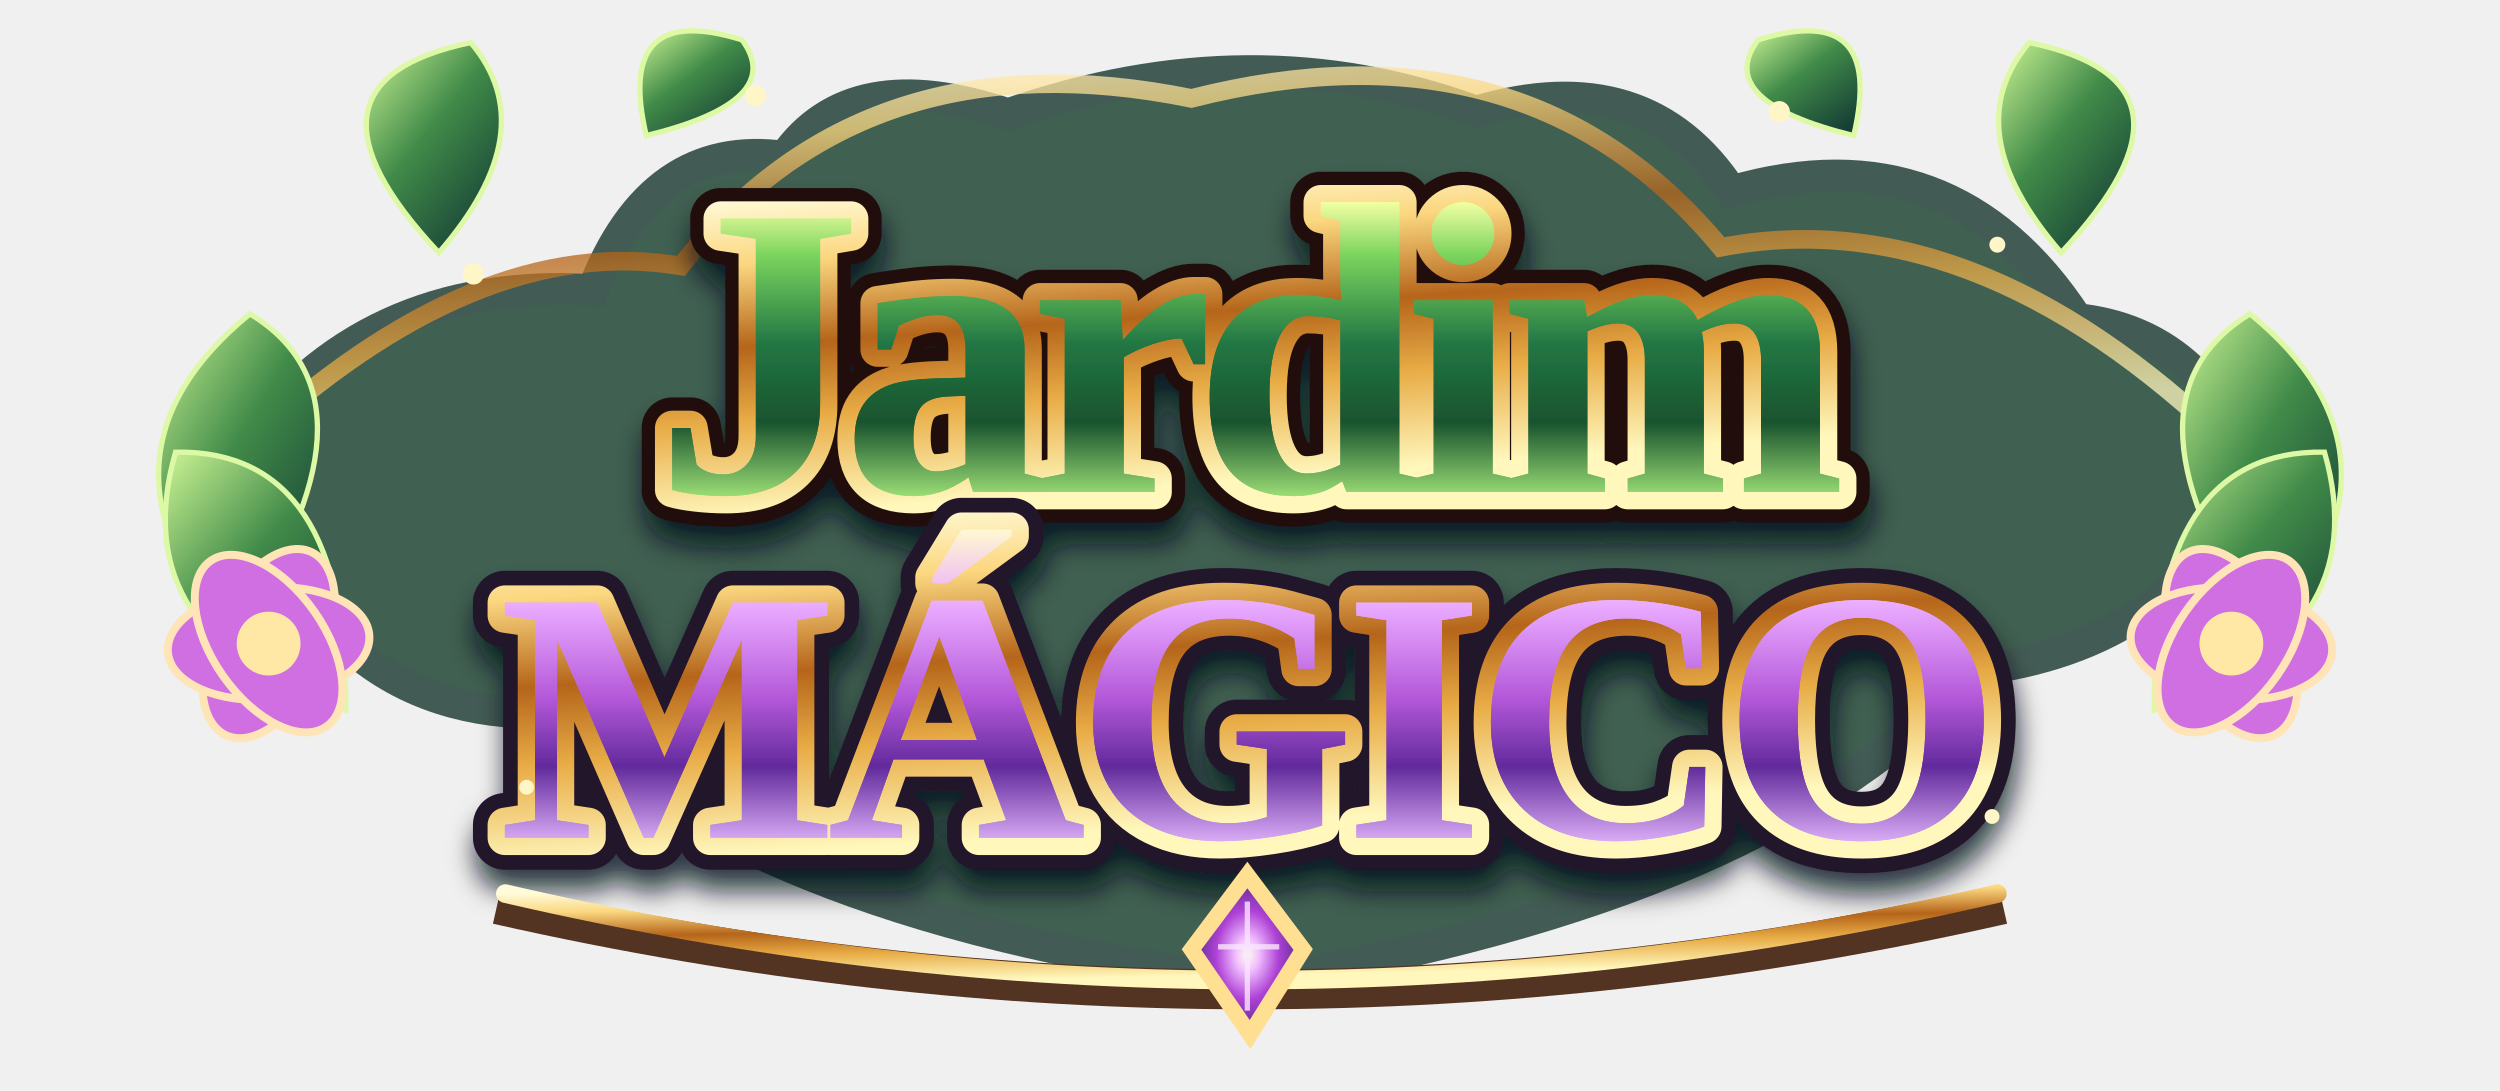
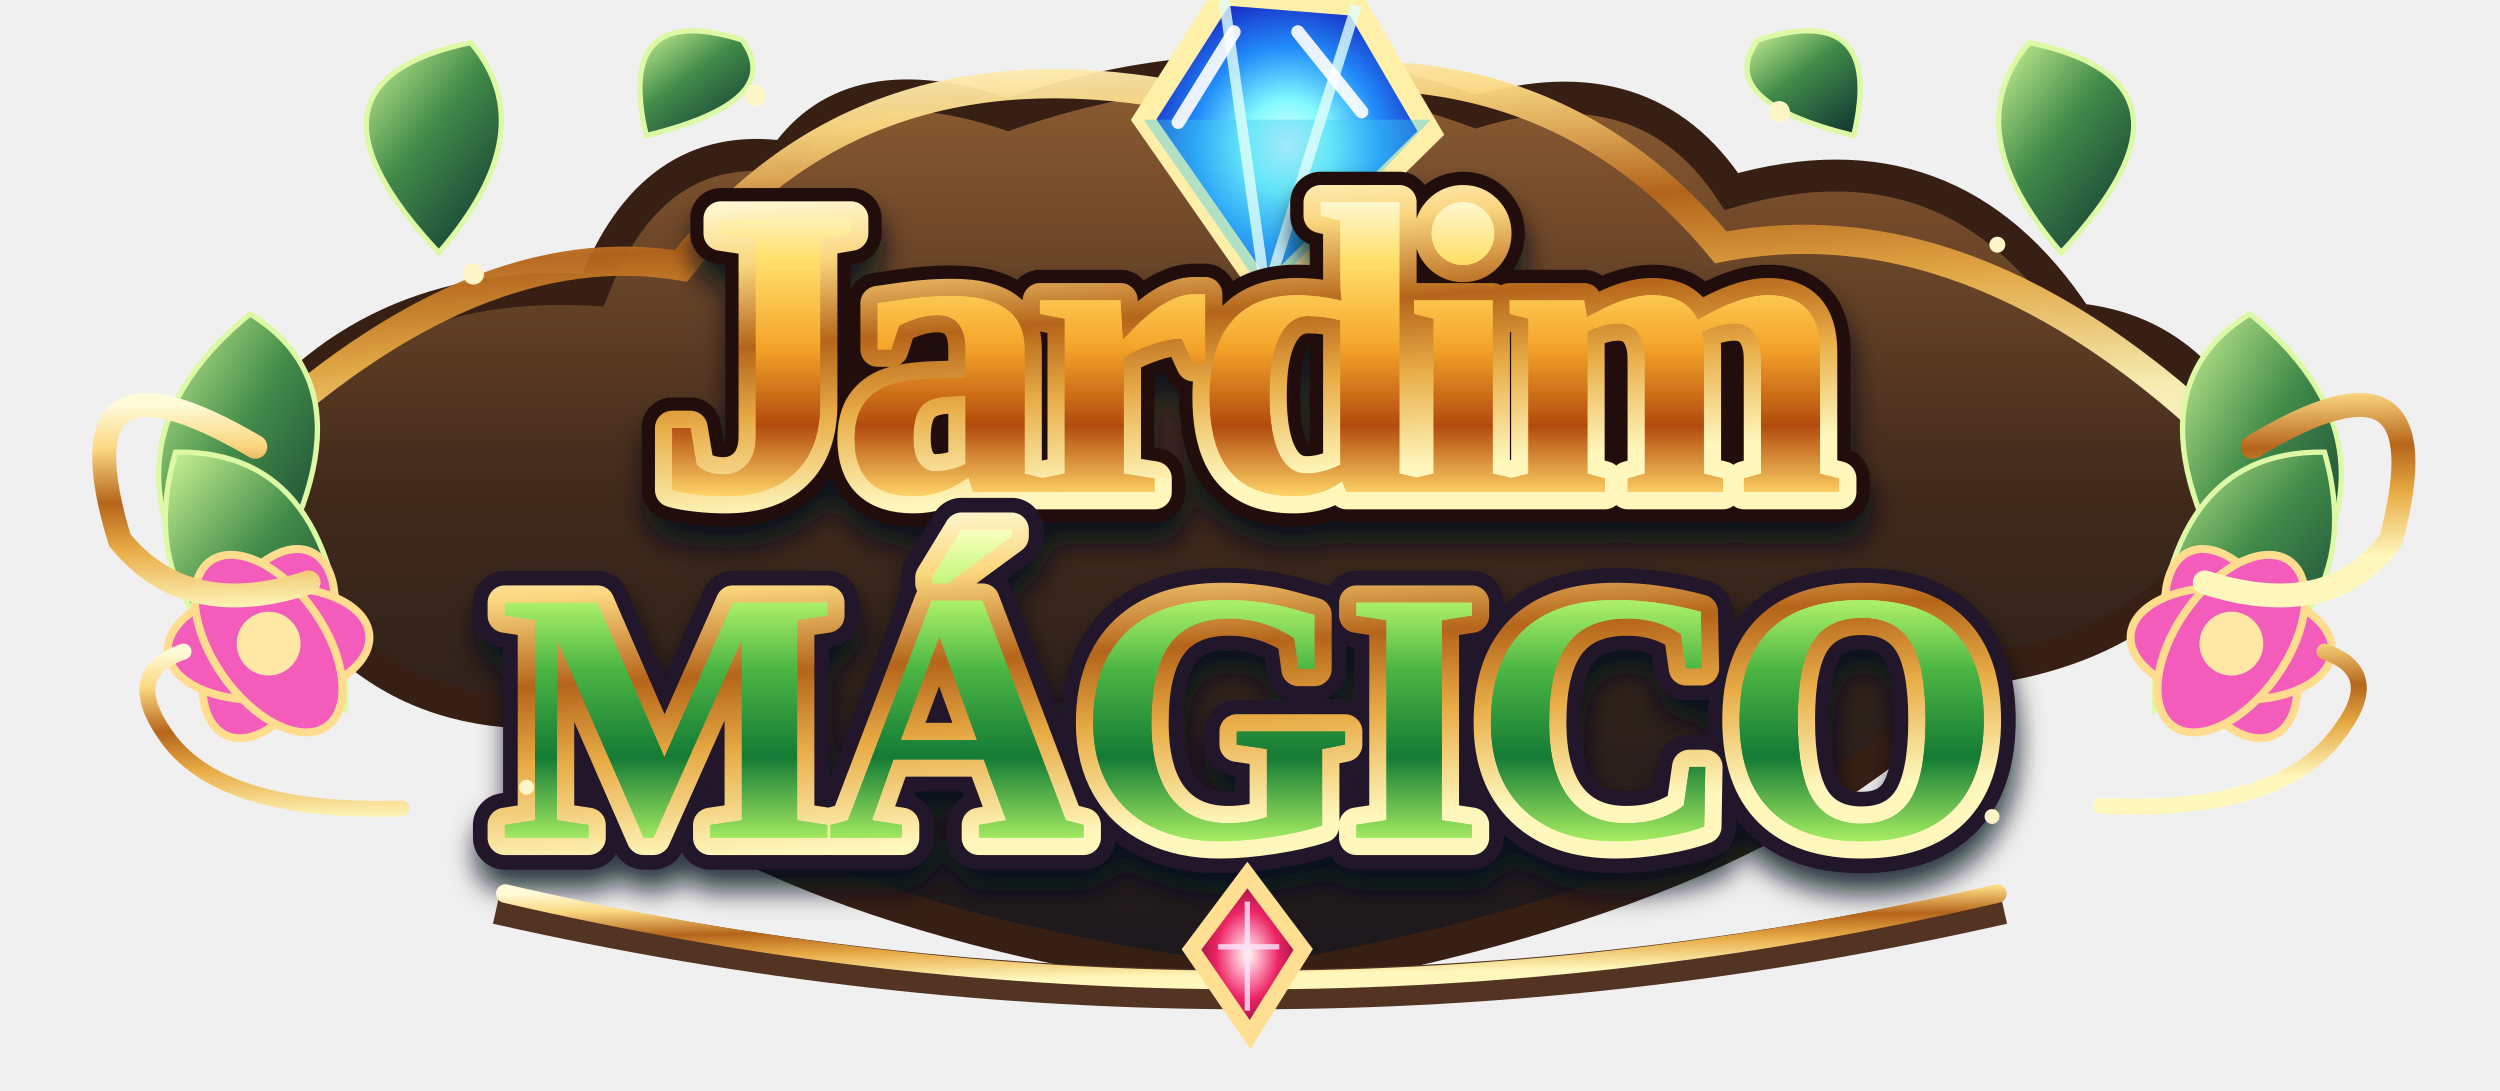
- <svg xmlns="http://www.w3.org/2000/svg" width="940" height="410" viewBox="0 0 940 410" role="img" aria-label="Jardim Mágico — logótipo dourado e verde, totalmente visível">
+ <svg xmlns="http://www.w3.org/2000/svg" width="940" height="410" viewBox="0 0 940 410" role="img" aria-label="Jardim Mágico — logótipo 3D dourado e verde com safira azul, flores e ornamentos">
  <defs>
    <linearGradient id="wordA" x1="0" x2="0" y1="0" y2="1">
-       <stop stop-color="#f2ffa3" />
-       <stop offset=".18" stop-color="#7bd45d" />
-       <stop offset=".48" stop-color="#227744" />
-       <stop offset=".75" stop-color="#19532e" />
-       <stop offset="1" stop-color="#9add75" />
+       <stop stop-color="#fff8cf" />
+       <stop offset=".19" stop-color="#ffe16d" />
+       <stop offset=".49" stop-color="#f5a52a" />
+       <stop offset=".76" stop-color="#b24b0d" />
+       <stop offset="1" stop-color="#ffd467" />
    </linearGradient>
    <linearGradient id="wordB" x1="0" x2="0" y1="0" y2="1">
-       <stop stop-color="#fff9d2" />
-       <stop offset=".25" stop-color="#e9a9ff" />
-       <stop offset=".54" stop-color="#b458d9" />
-       <stop offset=".76" stop-color="#622a9c" />
-       <stop offset="1" stop-color="#d9acf5" />
+       <stop stop-color="#f9ffbe" />
+       <stop offset=".21" stop-color="#b6f66c" />
+       <stop offset=".45" stop-color="#4bb543" />
+       <stop offset=".73" stop-color="#147b35" />
+       <stop offset="1" stop-color="#a8ee62" />
    </linearGradient>
    <linearGradient id="gilt" x1="0" x2=".3" y1="0" y2="1">
      <stop stop-color="#fffbd9" />
      <stop offset=".21" stop-color="#fbd77f" />
      <stop offset=".47" stop-color="#b5651a" />
      <stop offset=".7" stop-color="#e8ac46" />
      <stop offset="1" stop-color="#fff7bc" />
    </linearGradient>
    <linearGradient id="sprig" x1="0" y1="0" x2=".8" y2="1">
      <stop stop-color="#ccf594" />
      <stop offset=".48" stop-color="#418b49" />
      <stop offset="1" stop-color="#153e35" />
    </linearGradient>
    <radialGradient id="gem">
-       <stop stop-color="#fffde8" />
-       <stop offset=".21" stop-color="#f0beff" />
-       <stop offset=".56" stop-color="#ae42d5" />
-       <stop offset="1" stop-color="#522887" />
+       <stop stop-color="#fffcec" />
+       <stop offset=".21" stop-color="#ffadc7" />
+       <stop offset=".56" stop-color="#ec2464" />
+       <stop offset="1" stop-color="#83103c" />
    </radialGradient>
+     <radialGradient id="sapphire">
+       <stop stop-color="#e5ffff" />
+       <stop offset=".3" stop-color="#81faff" />
+       <stop offset=".65" stop-color="#218cfa" />
+       <stop offset="1" stop-color="#182cc6" />
+     </radialGradient>
+     <linearGradient id="logoWood" x1="0" y1="0" x2="0" y2="1">
+       <stop stop-color="#89572a" />
+       <stop offset=".47" stop-color="#392113" />
+       <stop offset="1" stop-color="#120f14" />
+     </linearGradient>
    <filter id="goldShadow" x="-25%" y="-30%" width="150%" height="160%">
      <feDropShadow dx="1" dy="8" stdDeviation="5" flood-color="#040d13" flood-opacity=".8" />
    </filter>
  </defs>
-   <path d="M90 170Q136 104 223 109Q245 52 295 59Q320 23 379 43Q471 11 555 42Q619 23 651 72Q734 48 781 120Q829 125 848 178Q819 243 742 252Q667 337 472 369Q287 346 206 268Q118 270 90 170Z" fill="#093321" opacity=".76" stroke="#0d2d25" stroke-width="12" />
-   <path d="M92 168Q179 87 256 100Q325 12 448 37Q574 5 647 93Q746 74 846 175" stroke="url(#gilt)" stroke-width="7" fill="none" opacity=".75" />
+   <path d="M90 170Q136 104 223 109Q245 52 295 59Q320 23 379 43Q471 11 555 42Q619 23 651 72Q734 48 781 120Q829 125 848 178Q819 243 742 252Q667 337 472 369Q287 346 206 268Q118 270 90 170Z" fill="url(#logoWood)" opacity=".96" stroke="#30170b" stroke-width="12" />
+   <path d="M92 168Q179 87 256 100Q325 12 448 37Q574 5 647 93Q746 74 846 175" stroke="url(#gilt)" stroke-width="11" fill="none" opacity=".95" />
+   <path d="M430 45L460 -2L510 2L538 50L476 111Z" fill="url(#sapphire)" stroke="#fff0a9" stroke-width="8" />
+   <path d="M430 45H538L476 111Z" fill="#3dcbf1" opacity=".4" />
+   <path d="M460 -2L476 111L510 2" stroke="#e1fffa" stroke-width="4" opacity=".8" fill="none" />
+   <path d="M443 46L464 12M488 12L512 42" stroke="#ffffff" stroke-width="5" stroke-linecap="round" opacity=".9" />
  <g fill="url(#sprig)" stroke="#ddf9a5" stroke-width="2">
    <path d="M87 240Q29 171 94 118Q148 151 87 240Z" />
    <path d="M130 267Q46 240 66 170Q131 169 130 267Z" />
    <path d="M165 95Q105 31 177 16Q205 49 165 95Z" />
    <path d="M243 51Q231 0 279 15Q296 38 243 51Z" />
    <path d="M853 240Q911 171 846 118Q792 151 853 240Z" />
    <path d="M810 267Q894 240 874 170Q809 169 810 267Z" />
    <path d="M775 95Q835 31 763 16Q735 49 775 95Z" />
    <path d="M697 51Q709 0 661 15Q644 38 697 51Z" />
  </g>
-   <g fill="#d06fe1" stroke="#ffe4b8" stroke-width="3">
+   <g fill="#f35cbb" stroke="#ffdc8e" stroke-width="3">
    <ellipse cx="101" cy="242" rx="21" ry="38" transform="rotate(25 101 242)" />
    <ellipse cx="101" cy="242" rx="21" ry="38" transform="rotate(85 101 242)" />
    <ellipse cx="101" cy="242" rx="21" ry="38" transform="rotate(145 101 242)" />
    <ellipse cx="839" cy="242" rx="21" ry="38" transform="rotate(-25 839 242)" />
    <ellipse cx="839" cy="242" rx="21" ry="38" transform="rotate(-85 839 242)" />
    <ellipse cx="839" cy="242" rx="21" ry="38" transform="rotate(-145 839 242)" />
  </g>
  <circle cx="101" cy="242" r="12" fill="#ffe7a5" />
  <circle cx="839" cy="242" r="12" fill="#ffe7a5" />
+   <path d="M96 168Q21 124 45 203Q70 234 116 219M847 168Q920 124 899 203Q876 234 829 219" stroke="url(#gilt)" stroke-width="9" fill="none" stroke-linecap="round" />
+   <path d="M151 304Q82 306 62 276Q46 253 69 245M790 303Q857 306 879 276Q897 253 874 245" stroke="url(#gilt)" stroke-width="6" fill="none" stroke-linecap="round" />
  <g font-family="Georgia,'Times New Roman',serif" font-weight="900" text-anchor="middle" paint-order="stroke fill" stroke-linejoin="round" filter="url(#goldShadow)">
    <text x="470" y="185" font-size="157" letter-spacing="-8" textLength="585" lengthAdjust="spacingAndGlyphs" stroke="#201109" stroke-width="23" fill="#0c241d">Jardim</text>
    <text x="470" y="185" font-size="157" letter-spacing="-8" textLength="585" lengthAdjust="spacingAndGlyphs" stroke="url(#gilt)" stroke-width="13" fill="url(#wordA)">Jardim</text>
    <text x="470" y="185" font-size="157" letter-spacing="-8" textLength="585" lengthAdjust="spacingAndGlyphs" fill="url(#wordA)" stroke="none">Jardim</text>
    <text x="470" y="315" font-size="135" letter-spacing="-4" textLength="620" lengthAdjust="spacingAndGlyphs" stroke="#21122c" stroke-width="24" fill="#170d24">MÁGICO</text>
    <text x="470" y="315" font-size="135" letter-spacing="-4" textLength="620" lengthAdjust="spacingAndGlyphs" stroke="url(#gilt)" stroke-width="13" fill="url(#wordB)">MÁGICO</text>
    <text x="470" y="315" font-size="135" letter-spacing="-4" textLength="620" lengthAdjust="spacingAndGlyphs" fill="url(#wordB)" stroke="none">MÁGICO</text>
  </g>
  <path d="M187 340Q470 404 753 340" fill="none" stroke="#533322" stroke-width="15" />
  <path d="M190 336Q470 401 751 336" fill="none" stroke="url(#gilt)" stroke-width="7" stroke-linecap="round" />
  <path d="M469 329L490 357 470 389 448 357Z" fill="url(#gem)" stroke="#ffdf91" stroke-width="6" />
  <path d="M458 356H481M469 339V380" stroke="#f9e5ff" opacity=".8" stroke-width="2" />
  <g fill="#fff6c8">
    <circle cx="178" cy="103" r="4" />
    <circle cx="751" cy="92" r="3" />
    <circle cx="284" cy="36" r="4" />
    <circle cx="669" cy="42" r="4" />
    <circle cx="198" cy="296" r="2.8" />
    <circle cx="749" cy="307" r="2.8" />
  </g>
</svg>
